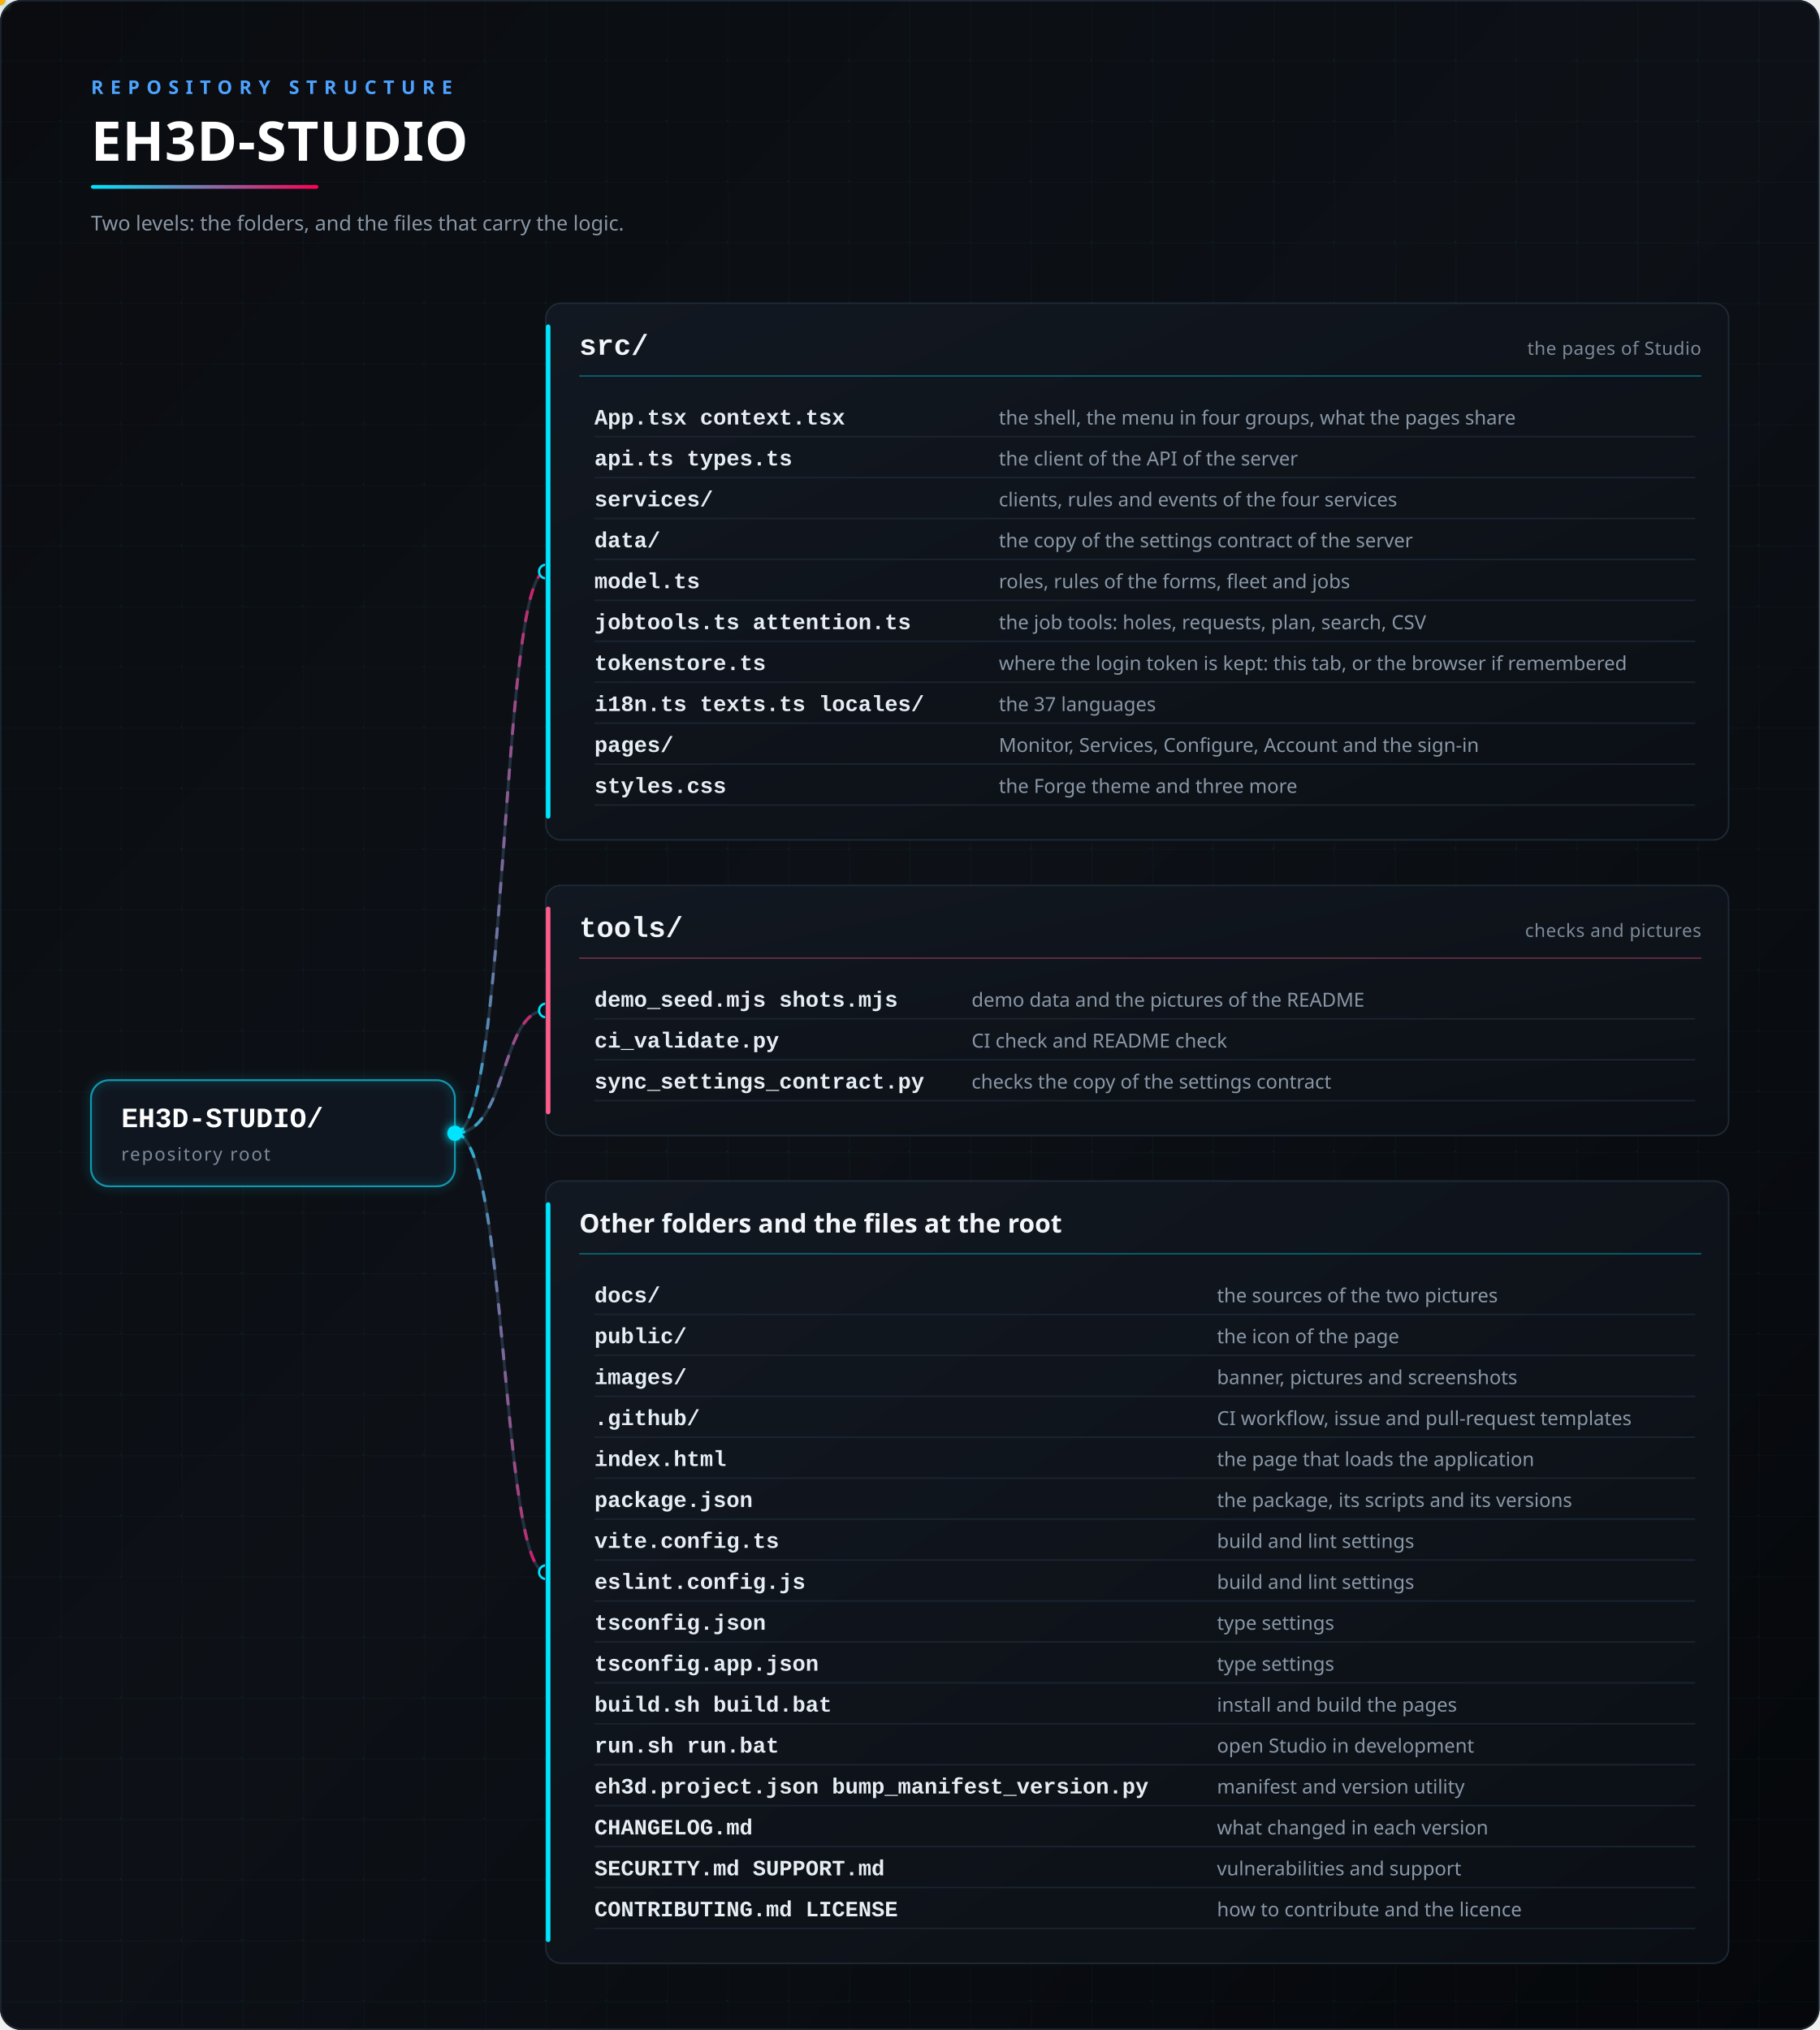
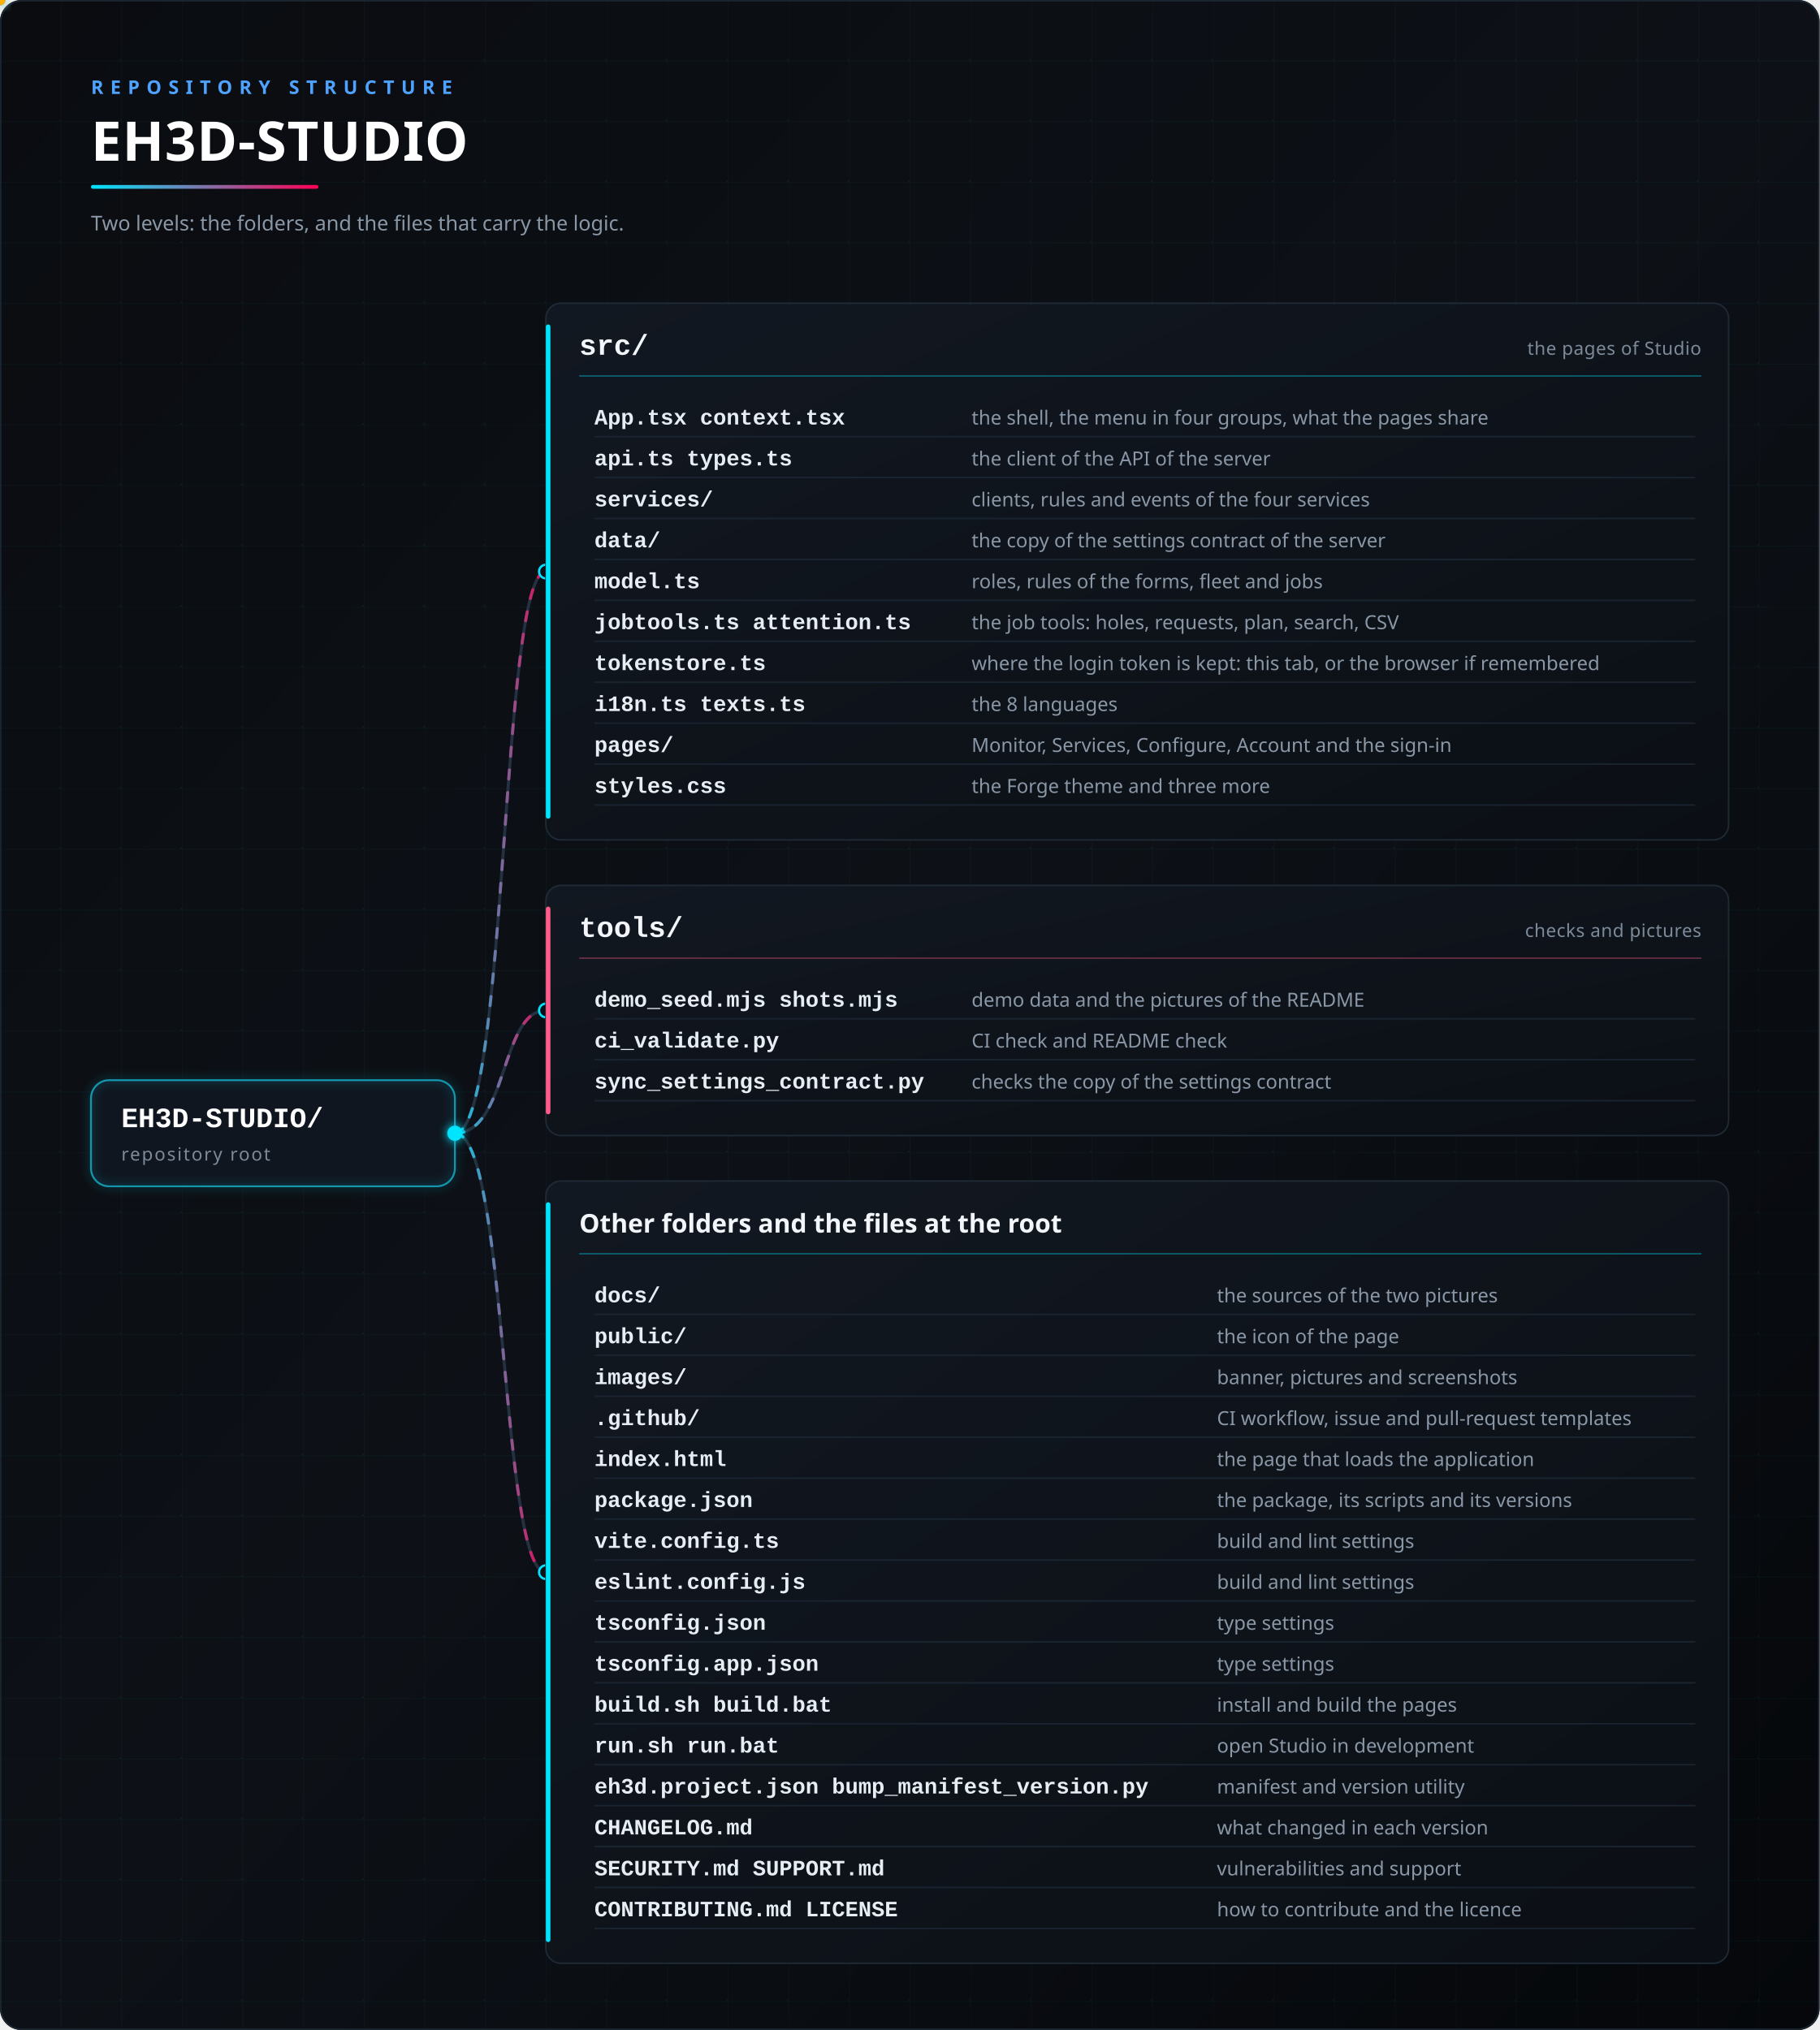
<svg xmlns="http://www.w3.org/2000/svg" viewBox="0 0 1200 1339" width="100%" role="img" aria-labelledby="t d">
  <defs>
    <linearGradient id="bg" x1="0" y1="0" x2="1" y2="1">
      <stop offset="0" stop-color="#0A0C10" />
      <stop offset="0.5" stop-color="#0D1117" />
      <stop offset="1" stop-color="#05070A" />
    </linearGradient>
    <linearGradient id="card" x1="0" y1="0" x2="1" y2="1">
      <stop offset="0" stop-color="#121821" />
      <stop offset="1" stop-color="#0B0F15" />
    </linearGradient>
    <linearGradient id="line" x1="0" y1="0" x2="1" y2="0">
      <stop offset="0" stop-color="#00E5FF" />
      <stop offset="1" stop-color="#FF0055" />
    </linearGradient>
    <filter id="glow" x="-50%" y="-50%" width="200%" height="200%">
      <feGaussianBlur stdDeviation="3" result="b" />
      <feMerge>
        <feMergeNode in="b" />
        <feMergeNode in="SourceGraphic" />
      </feMerge>
    </filter>
    <pattern id="grid" width="40" height="40" patternUnits="userSpaceOnUse">
      <path d="M40 0H0V40" fill="none" stroke="#00E5FF" stroke-opacity="0.035" />
      <circle cx="40" cy="40" r="1" fill="#00E5FF" fill-opacity="0.09" />
    </pattern>
  </defs>
  <rect width="1200" height="1339" rx="14" fill="url(#bg)" />
  <rect width="1200" height="1339" rx="14" fill="url(#grid)" />
  <rect x="0.5" y="0.5" width="1199" height="1338" rx="14" fill="none" stroke="#1B2530" />
  <text x="60" y="62" font-family="'Segoe UI','Noto Sans','Noto Sans CJK SC','Microsoft YaHei','Yu Gothic','Helvetica Neue',Helvetica,Arial,sans-serif" font-size="12.5" font-weight="600" fill="#4DA3FF" text-anchor="start" letter-spacing="4.5">REPOSITORY STRUCTURE</text>
  <text x="60" y="106" font-family="'Segoe UI','Noto Sans','Noto Sans CJK SC','Microsoft YaHei','Yu Gothic','Helvetica Neue',Helvetica,Arial,sans-serif" font-size="36" font-weight="700" fill="#FFFFFF" text-anchor="start" letter-spacing="0.5">EH3D-STUDIO</text>
  <rect x="60" y="122" width="150" height="2.5" rx="1.25" fill="url(#line)">
    <animate attributeName="width" values="40;150;150" keyTimes="0;0.4;1" dur="3s" repeatCount="indefinite" />
  </rect>
  <text x="60" y="152" font-family="'Segoe UI','Noto Sans','Noto Sans CJK SC','Microsoft YaHei','Yu Gothic','Helvetica Neue',Helvetica,Arial,sans-serif" font-size="13.5" font-weight="400" fill="#8A97A6" text-anchor="start">Two levels: the folders, and the files that carry the logic.</text>
  <path id="c0" d="M300,747.5 C335,747.5 330,377 360,377" fill="none" stroke="#243140" stroke-width="2" />
  <path d="M300,747.5 C335,747.5 330,377 360,377" fill="none" stroke="url(#line)" stroke-width="2" stroke-linecap="round" stroke-dasharray="6 9" opacity="0.9">
    <animate attributeName="stroke-dashoffset" from="0" to="-30" dur="1.6s" repeatCount="indefinite" />
  </path>
  <circle cx="360" cy="377" r="4.5" fill="#0D1117" stroke="#00E5FF" stroke-width="1.5" />
  <path id="c1" d="M300,747.5 C335,747.5 330,666.5 360,666.5" fill="none" stroke="#243140" stroke-width="2" />
  <path d="M300,747.5 C335,747.5 330,666.5 360,666.5" fill="none" stroke="url(#line)" stroke-width="2" stroke-linecap="round" stroke-dasharray="6 9" opacity="0.9">
    <animate attributeName="stroke-dashoffset" from="0" to="-30" dur="1.6s" repeatCount="indefinite" />
  </path>
  <circle cx="360" cy="666.5" r="4.5" fill="#0D1117" stroke="#00E5FF" stroke-width="1.5" />
  <path id="c2" d="M300,747.5 C335,747.5 330,1037 360,1037" fill="none" stroke="#243140" stroke-width="2" />
  <path d="M300,747.5 C335,747.5 330,1037 360,1037" fill="none" stroke="url(#line)" stroke-width="2" stroke-linecap="round" stroke-dasharray="6 9" opacity="0.9">
    <animate attributeName="stroke-dashoffset" from="0" to="-30" dur="1.6s" repeatCount="indefinite" />
  </path>
  <circle cx="360" cy="1037" r="4.5" fill="#0D1117" stroke="#00E5FF" stroke-width="1.5" />
  <circle r="3.5" fill="#00E5FF" filter="url(#glow)">
    <animateMotion dur="3.4s" repeatCount="indefinite">
      <mpath href="#c0" />
    </animateMotion>
  </circle>
  <circle r="3.5" fill="#4DA3FF" filter="url(#glow)">
    <animateMotion dur="4.2s" repeatCount="indefinite">
      <mpath href="#c1" />
    </animateMotion>
  </circle>
  <circle r="3.5" fill="#FFB300" filter="url(#glow)">
    <animateMotion dur="5.0s" repeatCount="indefinite">
      <mpath href="#c2" />
    </animateMotion>
  </circle>
  <rect x="60" y="712.5" width="240" height="70" rx="12" fill="#0F1620" stroke="#2A3A4C" stroke-width="1.2" />
  <rect x="60" y="712.5" width="240" height="70" rx="12" fill="none" stroke="#00E5FF" stroke-opacity="0.5" stroke-width="1.2" filter="url(#glow)">
    <animate attributeName="stroke-opacity" values="0.15;0.6;0.15" dur="3.6s" repeatCount="indefinite" />
  </rect>
  <text x="80" y="743.5" font-family="'JetBrains Mono','Cascadia Code','SFMono-Regular',Consolas,'Liberation Mono',monospace" font-size="18.5" font-weight="700" fill="#FFFFFF" text-anchor="start">EH3D-STUDIO/</text>
  <text x="80" y="765.5" font-family="'Segoe UI','Noto Sans','Noto Sans CJK SC','Microsoft YaHei','Yu Gothic','Helvetica Neue',Helvetica,Arial,sans-serif" font-size="12" font-weight="400" fill="#7D8A99" text-anchor="start" letter-spacing="1">repository root</text>
  <circle cx="300" cy="747.5" r="5" fill="#00E5FF" filter="url(#glow)" />
  <rect x="360" y="200" width="780" height="354" rx="10" fill="url(#card)" stroke="#1E2A36" stroke-width="1" />
  <rect x="360" y="214" width="3" height="326" rx="1.5" fill="#00E5FF">
    <animate attributeName="opacity" values="0.55;1;0.55" dur="4s" begin="0s" repeatCount="indefinite" />
  </rect>
  <text x="382" y="234" font-family="'JetBrains Mono','Cascadia Code','SFMono-Regular',Consolas,'Liberation Mono',monospace" font-size="19" font-weight="700" fill="#F2F6FA" text-anchor="start">src/</text>
  <text x="1122" y="234" font-family="'Segoe UI','Noto Sans','Noto Sans CJK SC','Microsoft YaHei','Yu Gothic','Helvetica Neue',Helvetica,Arial,sans-serif" font-size="12" font-weight="400" fill="#7D8A99" text-anchor="end" letter-spacing="0.3">the pages of Studio</text>
  <line x1="382" y1="248" x2="1122" y2="248" stroke="#00E5FF" stroke-opacity="0.35" stroke-width="1" />
  <text x="392" y="280" font-family="'JetBrains Mono','Cascadia Code','SFMono-Regular',Consolas,'Liberation Mono',monospace" font-size="14.5" font-weight="600" fill="#E6EDF3" text-anchor="start">App.tsx  context.tsx</text>
-   <text x="658.73" y="280" font-family="'Segoe UI','Noto Sans','Noto Sans CJK SC','Microsoft YaHei','Yu Gothic','Helvetica Neue',Helvetica,Arial,sans-serif" font-size="12.8" font-weight="400" fill="#8A97A6" text-anchor="start">the shell, the menu in four groups, what the pages share</text>
+   <text x="640.75" y="280" font-family="'Segoe UI','Noto Sans','Noto Sans CJK SC','Microsoft YaHei','Yu Gothic','Helvetica Neue',Helvetica,Arial,sans-serif" font-size="12.8" font-weight="400" fill="#8A97A6" text-anchor="start">the shell, the menu in four groups, what the pages share</text>
  <line x1="392" y1="288" x2="1118" y2="288" stroke="#1A2430" stroke-width="1" />
  <text x="392" y="307" font-family="'JetBrains Mono','Cascadia Code','SFMono-Regular',Consolas,'Liberation Mono',monospace" font-size="14.5" font-weight="600" fill="#E6EDF3" text-anchor="start">api.ts  types.ts</text>
-   <text x="658.73" y="307" font-family="'Segoe UI','Noto Sans','Noto Sans CJK SC','Microsoft YaHei','Yu Gothic','Helvetica Neue',Helvetica,Arial,sans-serif" font-size="12.8" font-weight="400" fill="#8A97A6" text-anchor="start">the client of the API of the server</text>
+   <text x="640.75" y="307" font-family="'Segoe UI','Noto Sans','Noto Sans CJK SC','Microsoft YaHei','Yu Gothic','Helvetica Neue',Helvetica,Arial,sans-serif" font-size="12.8" font-weight="400" fill="#8A97A6" text-anchor="start">the client of the API of the server</text>
  <line x1="392" y1="315" x2="1118" y2="315" stroke="#1A2430" stroke-width="1" />
  <text x="392" y="334" font-family="'JetBrains Mono','Cascadia Code','SFMono-Regular',Consolas,'Liberation Mono',monospace" font-size="14.5" font-weight="600" fill="#E6EDF3" text-anchor="start">services/</text>
-   <text x="658.73" y="334" font-family="'Segoe UI','Noto Sans','Noto Sans CJK SC','Microsoft YaHei','Yu Gothic','Helvetica Neue',Helvetica,Arial,sans-serif" font-size="12.8" font-weight="400" fill="#8A97A6" text-anchor="start">clients, rules and events of the four services</text>
+   <text x="640.75" y="334" font-family="'Segoe UI','Noto Sans','Noto Sans CJK SC','Microsoft YaHei','Yu Gothic','Helvetica Neue',Helvetica,Arial,sans-serif" font-size="12.8" font-weight="400" fill="#8A97A6" text-anchor="start">clients, rules and events of the four services</text>
  <line x1="392" y1="342" x2="1118" y2="342" stroke="#1A2430" stroke-width="1" />
  <text x="392" y="361" font-family="'JetBrains Mono','Cascadia Code','SFMono-Regular',Consolas,'Liberation Mono',monospace" font-size="14.5" font-weight="600" fill="#E6EDF3" text-anchor="start">data/</text>
-   <text x="658.73" y="361" font-family="'Segoe UI','Noto Sans','Noto Sans CJK SC','Microsoft YaHei','Yu Gothic','Helvetica Neue',Helvetica,Arial,sans-serif" font-size="12.8" font-weight="400" fill="#8A97A6" text-anchor="start">the copy of the settings contract of the server</text>
+   <text x="640.75" y="361" font-family="'Segoe UI','Noto Sans','Noto Sans CJK SC','Microsoft YaHei','Yu Gothic','Helvetica Neue',Helvetica,Arial,sans-serif" font-size="12.8" font-weight="400" fill="#8A97A6" text-anchor="start">the copy of the settings contract of the server</text>
  <line x1="392" y1="369" x2="1118" y2="369" stroke="#1A2430" stroke-width="1" />
  <text x="392" y="388" font-family="'JetBrains Mono','Cascadia Code','SFMono-Regular',Consolas,'Liberation Mono',monospace" font-size="14.5" font-weight="600" fill="#E6EDF3" text-anchor="start">model.ts</text>
-   <text x="658.73" y="388" font-family="'Segoe UI','Noto Sans','Noto Sans CJK SC','Microsoft YaHei','Yu Gothic','Helvetica Neue',Helvetica,Arial,sans-serif" font-size="12.8" font-weight="400" fill="#8A97A6" text-anchor="start">roles, rules of the forms, fleet and jobs</text>
+   <text x="640.75" y="388" font-family="'Segoe UI','Noto Sans','Noto Sans CJK SC','Microsoft YaHei','Yu Gothic','Helvetica Neue',Helvetica,Arial,sans-serif" font-size="12.8" font-weight="400" fill="#8A97A6" text-anchor="start">roles, rules of the forms, fleet and jobs</text>
  <line x1="392" y1="396" x2="1118" y2="396" stroke="#1A2430" stroke-width="1" />
  <text x="392" y="415" font-family="'JetBrains Mono','Cascadia Code','SFMono-Regular',Consolas,'Liberation Mono',monospace" font-size="14.5" font-weight="600" fill="#E6EDF3" text-anchor="start">jobtools.ts  attention.ts</text>
-   <text x="658.73" y="415" font-family="'Segoe UI','Noto Sans','Noto Sans CJK SC','Microsoft YaHei','Yu Gothic','Helvetica Neue',Helvetica,Arial,sans-serif" font-size="12.8" font-weight="400" fill="#8A97A6" text-anchor="start">the job tools: holes, requests, plan, search, CSV</text>
+   <text x="640.75" y="415" font-family="'Segoe UI','Noto Sans','Noto Sans CJK SC','Microsoft YaHei','Yu Gothic','Helvetica Neue',Helvetica,Arial,sans-serif" font-size="12.8" font-weight="400" fill="#8A97A6" text-anchor="start">the job tools: holes, requests, plan, search, CSV</text>
  <line x1="392" y1="423" x2="1118" y2="423" stroke="#1A2430" stroke-width="1" />
  <text x="392" y="442" font-family="'JetBrains Mono','Cascadia Code','SFMono-Regular',Consolas,'Liberation Mono',monospace" font-size="14.5" font-weight="600" fill="#E6EDF3" text-anchor="start">tokenstore.ts</text>
-   <text x="658.73" y="442" font-family="'Segoe UI','Noto Sans','Noto Sans CJK SC','Microsoft YaHei','Yu Gothic','Helvetica Neue',Helvetica,Arial,sans-serif" font-size="12.8" font-weight="400" fill="#8A97A6" text-anchor="start">where the login token is kept: this tab, or the browser if remembered</text>
+   <text x="640.75" y="442" font-family="'Segoe UI','Noto Sans','Noto Sans CJK SC','Microsoft YaHei','Yu Gothic','Helvetica Neue',Helvetica,Arial,sans-serif" font-size="12.8" font-weight="400" fill="#8A97A6" text-anchor="start">where the login token is kept: this tab, or the browser if remembered</text>
  <line x1="392" y1="450" x2="1118" y2="450" stroke="#1A2430" stroke-width="1" />
-   <text x="392" y="469" font-family="'JetBrains Mono','Cascadia Code','SFMono-Regular',Consolas,'Liberation Mono',monospace" font-size="14.5" font-weight="600" fill="#E6EDF3" text-anchor="start">i18n.ts  texts.ts  locales/</text>
-   <text x="658.73" y="469" font-family="'Segoe UI','Noto Sans','Noto Sans CJK SC','Microsoft YaHei','Yu Gothic','Helvetica Neue',Helvetica,Arial,sans-serif" font-size="12.8" font-weight="400" fill="#8A97A6" text-anchor="start">the 37 languages</text>
+   <text x="392" y="469" font-family="'JetBrains Mono','Cascadia Code','SFMono-Regular',Consolas,'Liberation Mono',monospace" font-size="14.5" font-weight="600" fill="#E6EDF3" text-anchor="start">i18n.ts  texts.ts</text>
+   <text x="640.75" y="469" font-family="'Segoe UI','Noto Sans','Noto Sans CJK SC','Microsoft YaHei','Yu Gothic','Helvetica Neue',Helvetica,Arial,sans-serif" font-size="12.8" font-weight="400" fill="#8A97A6" text-anchor="start">the 8 languages</text>
  <line x1="392" y1="477" x2="1118" y2="477" stroke="#1A2430" stroke-width="1" />
  <text x="392" y="496" font-family="'JetBrains Mono','Cascadia Code','SFMono-Regular',Consolas,'Liberation Mono',monospace" font-size="14.5" font-weight="600" fill="#E6EDF3" text-anchor="start">pages/</text>
-   <text x="658.73" y="496" font-family="'Segoe UI','Noto Sans','Noto Sans CJK SC','Microsoft YaHei','Yu Gothic','Helvetica Neue',Helvetica,Arial,sans-serif" font-size="12.8" font-weight="400" fill="#8A97A6" text-anchor="start">Monitor, Services, Configure, Account and the sign-in</text>
+   <text x="640.75" y="496" font-family="'Segoe UI','Noto Sans','Noto Sans CJK SC','Microsoft YaHei','Yu Gothic','Helvetica Neue',Helvetica,Arial,sans-serif" font-size="12.8" font-weight="400" fill="#8A97A6" text-anchor="start">Monitor, Services, Configure, Account and the sign-in</text>
  <line x1="392" y1="504" x2="1118" y2="504" stroke="#1A2430" stroke-width="1" />
  <text x="392" y="523" font-family="'JetBrains Mono','Cascadia Code','SFMono-Regular',Consolas,'Liberation Mono',monospace" font-size="14.5" font-weight="600" fill="#E6EDF3" text-anchor="start">styles.css</text>
-   <text x="658.73" y="523" font-family="'Segoe UI','Noto Sans','Noto Sans CJK SC','Microsoft YaHei','Yu Gothic','Helvetica Neue',Helvetica,Arial,sans-serif" font-size="12.8" font-weight="400" fill="#8A97A6" text-anchor="start">the Forge theme and three more</text>
+   <text x="640.75" y="523" font-family="'Segoe UI','Noto Sans','Noto Sans CJK SC','Microsoft YaHei','Yu Gothic','Helvetica Neue',Helvetica,Arial,sans-serif" font-size="12.8" font-weight="400" fill="#8A97A6" text-anchor="start">the Forge theme and three more</text>
  <line x1="392" y1="531" x2="1118" y2="531" stroke="#1A2430" stroke-width="1" />
  <rect x="360" y="584" width="780" height="165" rx="10" fill="url(#card)" stroke="#1E2A36" stroke-width="1" />
  <rect x="360" y="598" width="3" height="137" rx="1.5" fill="#FF5C8A">
    <animate attributeName="opacity" values="0.55;1;0.55" dur="4s" begin="0.6s" repeatCount="indefinite" />
  </rect>
  <text x="382" y="618" font-family="'JetBrains Mono','Cascadia Code','SFMono-Regular',Consolas,'Liberation Mono',monospace" font-size="19" font-weight="700" fill="#F2F6FA" text-anchor="start">tools/</text>
  <text x="1122" y="618" font-family="'Segoe UI','Noto Sans','Noto Sans CJK SC','Microsoft YaHei','Yu Gothic','Helvetica Neue',Helvetica,Arial,sans-serif" font-size="12" font-weight="400" fill="#7D8A99" text-anchor="end" letter-spacing="0.3">checks and pictures</text>
  <line x1="382" y1="632" x2="1122" y2="632" stroke="#FF5C8A" stroke-opacity="0.35" stroke-width="1" />
  <text x="392" y="664" font-family="'JetBrains Mono','Cascadia Code','SFMono-Regular',Consolas,'Liberation Mono',monospace" font-size="14.5" font-weight="600" fill="#E6EDF3" text-anchor="start">demo_seed.mjs  shots.mjs</text>
  <text x="640.75" y="664" font-family="'Segoe UI','Noto Sans','Noto Sans CJK SC','Microsoft YaHei','Yu Gothic','Helvetica Neue',Helvetica,Arial,sans-serif" font-size="12.8" font-weight="400" fill="#8A97A6" text-anchor="start">demo data and the pictures of the README</text>
  <line x1="392" y1="672" x2="1118" y2="672" stroke="#1A2430" stroke-width="1" />
  <text x="392" y="691" font-family="'JetBrains Mono','Cascadia Code','SFMono-Regular',Consolas,'Liberation Mono',monospace" font-size="14.5" font-weight="600" fill="#E6EDF3" text-anchor="start">ci_validate.py</text>
  <text x="640.75" y="691" font-family="'Segoe UI','Noto Sans','Noto Sans CJK SC','Microsoft YaHei','Yu Gothic','Helvetica Neue',Helvetica,Arial,sans-serif" font-size="12.8" font-weight="400" fill="#8A97A6" text-anchor="start">CI check and README check</text>
  <line x1="392" y1="699" x2="1118" y2="699" stroke="#1A2430" stroke-width="1" />
  <text x="392" y="718" font-family="'JetBrains Mono','Cascadia Code','SFMono-Regular',Consolas,'Liberation Mono',monospace" font-size="14.5" font-weight="600" fill="#E6EDF3" text-anchor="start">sync_settings_contract.py</text>
  <text x="640.75" y="718" font-family="'Segoe UI','Noto Sans','Noto Sans CJK SC','Microsoft YaHei','Yu Gothic','Helvetica Neue',Helvetica,Arial,sans-serif" font-size="12.8" font-weight="400" fill="#8A97A6" text-anchor="start">checks the copy of the settings contract</text>
  <line x1="392" y1="726" x2="1118" y2="726" stroke="#1A2430" stroke-width="1" />
  <rect x="360" y="779" width="780" height="516" rx="10" fill="url(#card)" stroke="#1E2A36" stroke-width="1" />
  <rect x="360" y="793" width="3" height="488" rx="1.5" fill="#00E5FF">
    <animate attributeName="opacity" values="0.55;1;0.55" dur="4s" begin="1.2s" repeatCount="indefinite" />
  </rect>
  <text x="382" y="813" font-family="'Segoe UI','Noto Sans','Noto Sans CJK SC','Microsoft YaHei','Yu Gothic','Helvetica Neue',Helvetica,Arial,sans-serif" font-size="17" font-weight="700" fill="#F2F6FA" text-anchor="start">Other folders and the files at the root</text>
  <line x1="382" y1="827" x2="1122" y2="827" stroke="#00E5FF" stroke-opacity="0.35" stroke-width="1" />
  <text x="392" y="859" font-family="'JetBrains Mono','Cascadia Code','SFMono-Regular',Consolas,'Liberation Mono',monospace" font-size="14.5" font-weight="600" fill="#E6EDF3" text-anchor="start">docs/</text>
  <text x="802.57" y="859" font-family="'Segoe UI','Noto Sans','Noto Sans CJK SC','Microsoft YaHei','Yu Gothic','Helvetica Neue',Helvetica,Arial,sans-serif" font-size="12.8" font-weight="400" fill="#8A97A6" text-anchor="start">the sources of the two pictures</text>
  <line x1="392" y1="867" x2="1118" y2="867" stroke="#1A2430" stroke-width="1" />
  <text x="392" y="886" font-family="'JetBrains Mono','Cascadia Code','SFMono-Regular',Consolas,'Liberation Mono',monospace" font-size="14.5" font-weight="600" fill="#E6EDF3" text-anchor="start">public/</text>
  <text x="802.57" y="886" font-family="'Segoe UI','Noto Sans','Noto Sans CJK SC','Microsoft YaHei','Yu Gothic','Helvetica Neue',Helvetica,Arial,sans-serif" font-size="12.8" font-weight="400" fill="#8A97A6" text-anchor="start">the icon of the page</text>
  <line x1="392" y1="894" x2="1118" y2="894" stroke="#1A2430" stroke-width="1" />
  <text x="392" y="913" font-family="'JetBrains Mono','Cascadia Code','SFMono-Regular',Consolas,'Liberation Mono',monospace" font-size="14.5" font-weight="600" fill="#E6EDF3" text-anchor="start">images/</text>
  <text x="802.57" y="913" font-family="'Segoe UI','Noto Sans','Noto Sans CJK SC','Microsoft YaHei','Yu Gothic','Helvetica Neue',Helvetica,Arial,sans-serif" font-size="12.8" font-weight="400" fill="#8A97A6" text-anchor="start">banner, pictures and screenshots</text>
  <line x1="392" y1="921" x2="1118" y2="921" stroke="#1A2430" stroke-width="1" />
  <text x="392" y="940" font-family="'JetBrains Mono','Cascadia Code','SFMono-Regular',Consolas,'Liberation Mono',monospace" font-size="14.5" font-weight="600" fill="#E6EDF3" text-anchor="start">.github/</text>
  <text x="802.57" y="940" font-family="'Segoe UI','Noto Sans','Noto Sans CJK SC','Microsoft YaHei','Yu Gothic','Helvetica Neue',Helvetica,Arial,sans-serif" font-size="12.8" font-weight="400" fill="#8A97A6" text-anchor="start">CI workflow, issue and pull-request templates</text>
  <line x1="392" y1="948" x2="1118" y2="948" stroke="#1A2430" stroke-width="1" />
  <text x="392" y="967" font-family="'JetBrains Mono','Cascadia Code','SFMono-Regular',Consolas,'Liberation Mono',monospace" font-size="14.5" font-weight="600" fill="#E6EDF3" text-anchor="start">index.html</text>
  <text x="802.57" y="967" font-family="'Segoe UI','Noto Sans','Noto Sans CJK SC','Microsoft YaHei','Yu Gothic','Helvetica Neue',Helvetica,Arial,sans-serif" font-size="12.8" font-weight="400" fill="#8A97A6" text-anchor="start">the page that loads the application</text>
  <line x1="392" y1="975" x2="1118" y2="975" stroke="#1A2430" stroke-width="1" />
  <text x="392" y="994" font-family="'JetBrains Mono','Cascadia Code','SFMono-Regular',Consolas,'Liberation Mono',monospace" font-size="14.5" font-weight="600" fill="#E6EDF3" text-anchor="start">package.json</text>
  <text x="802.57" y="994" font-family="'Segoe UI','Noto Sans','Noto Sans CJK SC','Microsoft YaHei','Yu Gothic','Helvetica Neue',Helvetica,Arial,sans-serif" font-size="12.8" font-weight="400" fill="#8A97A6" text-anchor="start">the package, its scripts and its versions</text>
  <line x1="392" y1="1002" x2="1118" y2="1002" stroke="#1A2430" stroke-width="1" />
  <text x="392" y="1021" font-family="'JetBrains Mono','Cascadia Code','SFMono-Regular',Consolas,'Liberation Mono',monospace" font-size="14.5" font-weight="600" fill="#E6EDF3" text-anchor="start">vite.config.ts</text>
  <text x="802.57" y="1021" font-family="'Segoe UI','Noto Sans','Noto Sans CJK SC','Microsoft YaHei','Yu Gothic','Helvetica Neue',Helvetica,Arial,sans-serif" font-size="12.8" font-weight="400" fill="#8A97A6" text-anchor="start">build and lint settings</text>
  <line x1="392" y1="1029" x2="1118" y2="1029" stroke="#1A2430" stroke-width="1" />
  <text x="392" y="1048" font-family="'JetBrains Mono','Cascadia Code','SFMono-Regular',Consolas,'Liberation Mono',monospace" font-size="14.5" font-weight="600" fill="#E6EDF3" text-anchor="start">eslint.config.js</text>
  <text x="802.57" y="1048" font-family="'Segoe UI','Noto Sans','Noto Sans CJK SC','Microsoft YaHei','Yu Gothic','Helvetica Neue',Helvetica,Arial,sans-serif" font-size="12.8" font-weight="400" fill="#8A97A6" text-anchor="start">build and lint settings</text>
  <line x1="392" y1="1056" x2="1118" y2="1056" stroke="#1A2430" stroke-width="1" />
  <text x="392" y="1075" font-family="'JetBrains Mono','Cascadia Code','SFMono-Regular',Consolas,'Liberation Mono',monospace" font-size="14.5" font-weight="600" fill="#E6EDF3" text-anchor="start">tsconfig.json</text>
  <text x="802.57" y="1075" font-family="'Segoe UI','Noto Sans','Noto Sans CJK SC','Microsoft YaHei','Yu Gothic','Helvetica Neue',Helvetica,Arial,sans-serif" font-size="12.8" font-weight="400" fill="#8A97A6" text-anchor="start">type settings</text>
  <line x1="392" y1="1083" x2="1118" y2="1083" stroke="#1A2430" stroke-width="1" />
  <text x="392" y="1102" font-family="'JetBrains Mono','Cascadia Code','SFMono-Regular',Consolas,'Liberation Mono',monospace" font-size="14.5" font-weight="600" fill="#E6EDF3" text-anchor="start">tsconfig.app.json</text>
  <text x="802.57" y="1102" font-family="'Segoe UI','Noto Sans','Noto Sans CJK SC','Microsoft YaHei','Yu Gothic','Helvetica Neue',Helvetica,Arial,sans-serif" font-size="12.8" font-weight="400" fill="#8A97A6" text-anchor="start">type settings</text>
  <line x1="392" y1="1110" x2="1118" y2="1110" stroke="#1A2430" stroke-width="1" />
  <text x="392" y="1129" font-family="'JetBrains Mono','Cascadia Code','SFMono-Regular',Consolas,'Liberation Mono',monospace" font-size="14.5" font-weight="600" fill="#E6EDF3" text-anchor="start">build.sh  build.bat</text>
  <text x="802.57" y="1129" font-family="'Segoe UI','Noto Sans','Noto Sans CJK SC','Microsoft YaHei','Yu Gothic','Helvetica Neue',Helvetica,Arial,sans-serif" font-size="12.8" font-weight="400" fill="#8A97A6" text-anchor="start">install and build the pages</text>
  <line x1="392" y1="1137" x2="1118" y2="1137" stroke="#1A2430" stroke-width="1" />
  <text x="392" y="1156" font-family="'JetBrains Mono','Cascadia Code','SFMono-Regular',Consolas,'Liberation Mono',monospace" font-size="14.5" font-weight="600" fill="#E6EDF3" text-anchor="start">run.sh  run.bat</text>
  <text x="802.57" y="1156" font-family="'Segoe UI','Noto Sans','Noto Sans CJK SC','Microsoft YaHei','Yu Gothic','Helvetica Neue',Helvetica,Arial,sans-serif" font-size="12.8" font-weight="400" fill="#8A97A6" text-anchor="start">open Studio in development</text>
  <line x1="392" y1="1164" x2="1118" y2="1164" stroke="#1A2430" stroke-width="1" />
  <text x="392" y="1183" font-family="'JetBrains Mono','Cascadia Code','SFMono-Regular',Consolas,'Liberation Mono',monospace" font-size="14.5" font-weight="600" fill="#E6EDF3" text-anchor="start">eh3d.project.json  bump_manifest_version.py</text>
  <text x="802.57" y="1183" font-family="'Segoe UI','Noto Sans','Noto Sans CJK SC','Microsoft YaHei','Yu Gothic','Helvetica Neue',Helvetica,Arial,sans-serif" font-size="12.8" font-weight="400" fill="#8A97A6" text-anchor="start">manifest and version utility</text>
  <line x1="392" y1="1191" x2="1118" y2="1191" stroke="#1A2430" stroke-width="1" />
  <text x="392" y="1210" font-family="'JetBrains Mono','Cascadia Code','SFMono-Regular',Consolas,'Liberation Mono',monospace" font-size="14.5" font-weight="600" fill="#E6EDF3" text-anchor="start">CHANGELOG.md</text>
  <text x="802.57" y="1210" font-family="'Segoe UI','Noto Sans','Noto Sans CJK SC','Microsoft YaHei','Yu Gothic','Helvetica Neue',Helvetica,Arial,sans-serif" font-size="12.8" font-weight="400" fill="#8A97A6" text-anchor="start">what changed in each version</text>
  <line x1="392" y1="1218" x2="1118" y2="1218" stroke="#1A2430" stroke-width="1" />
  <text x="392" y="1237" font-family="'JetBrains Mono','Cascadia Code','SFMono-Regular',Consolas,'Liberation Mono',monospace" font-size="14.5" font-weight="600" fill="#E6EDF3" text-anchor="start">SECURITY.md  SUPPORT.md</text>
  <text x="802.57" y="1237" font-family="'Segoe UI','Noto Sans','Noto Sans CJK SC','Microsoft YaHei','Yu Gothic','Helvetica Neue',Helvetica,Arial,sans-serif" font-size="12.8" font-weight="400" fill="#8A97A6" text-anchor="start">vulnerabilities and support</text>
  <line x1="392" y1="1245" x2="1118" y2="1245" stroke="#1A2430" stroke-width="1" />
  <text x="392" y="1264" font-family="'JetBrains Mono','Cascadia Code','SFMono-Regular',Consolas,'Liberation Mono',monospace" font-size="14.5" font-weight="600" fill="#E6EDF3" text-anchor="start">CONTRIBUTING.md  LICENSE</text>
  <text x="802.57" y="1264" font-family="'Segoe UI','Noto Sans','Noto Sans CJK SC','Microsoft YaHei','Yu Gothic','Helvetica Neue',Helvetica,Arial,sans-serif" font-size="12.8" font-weight="400" fill="#8A97A6" text-anchor="start">how to contribute and the licence</text>
  <line x1="392" y1="1272" x2="1118" y2="1272" stroke="#1A2430" stroke-width="1" />
</svg>
